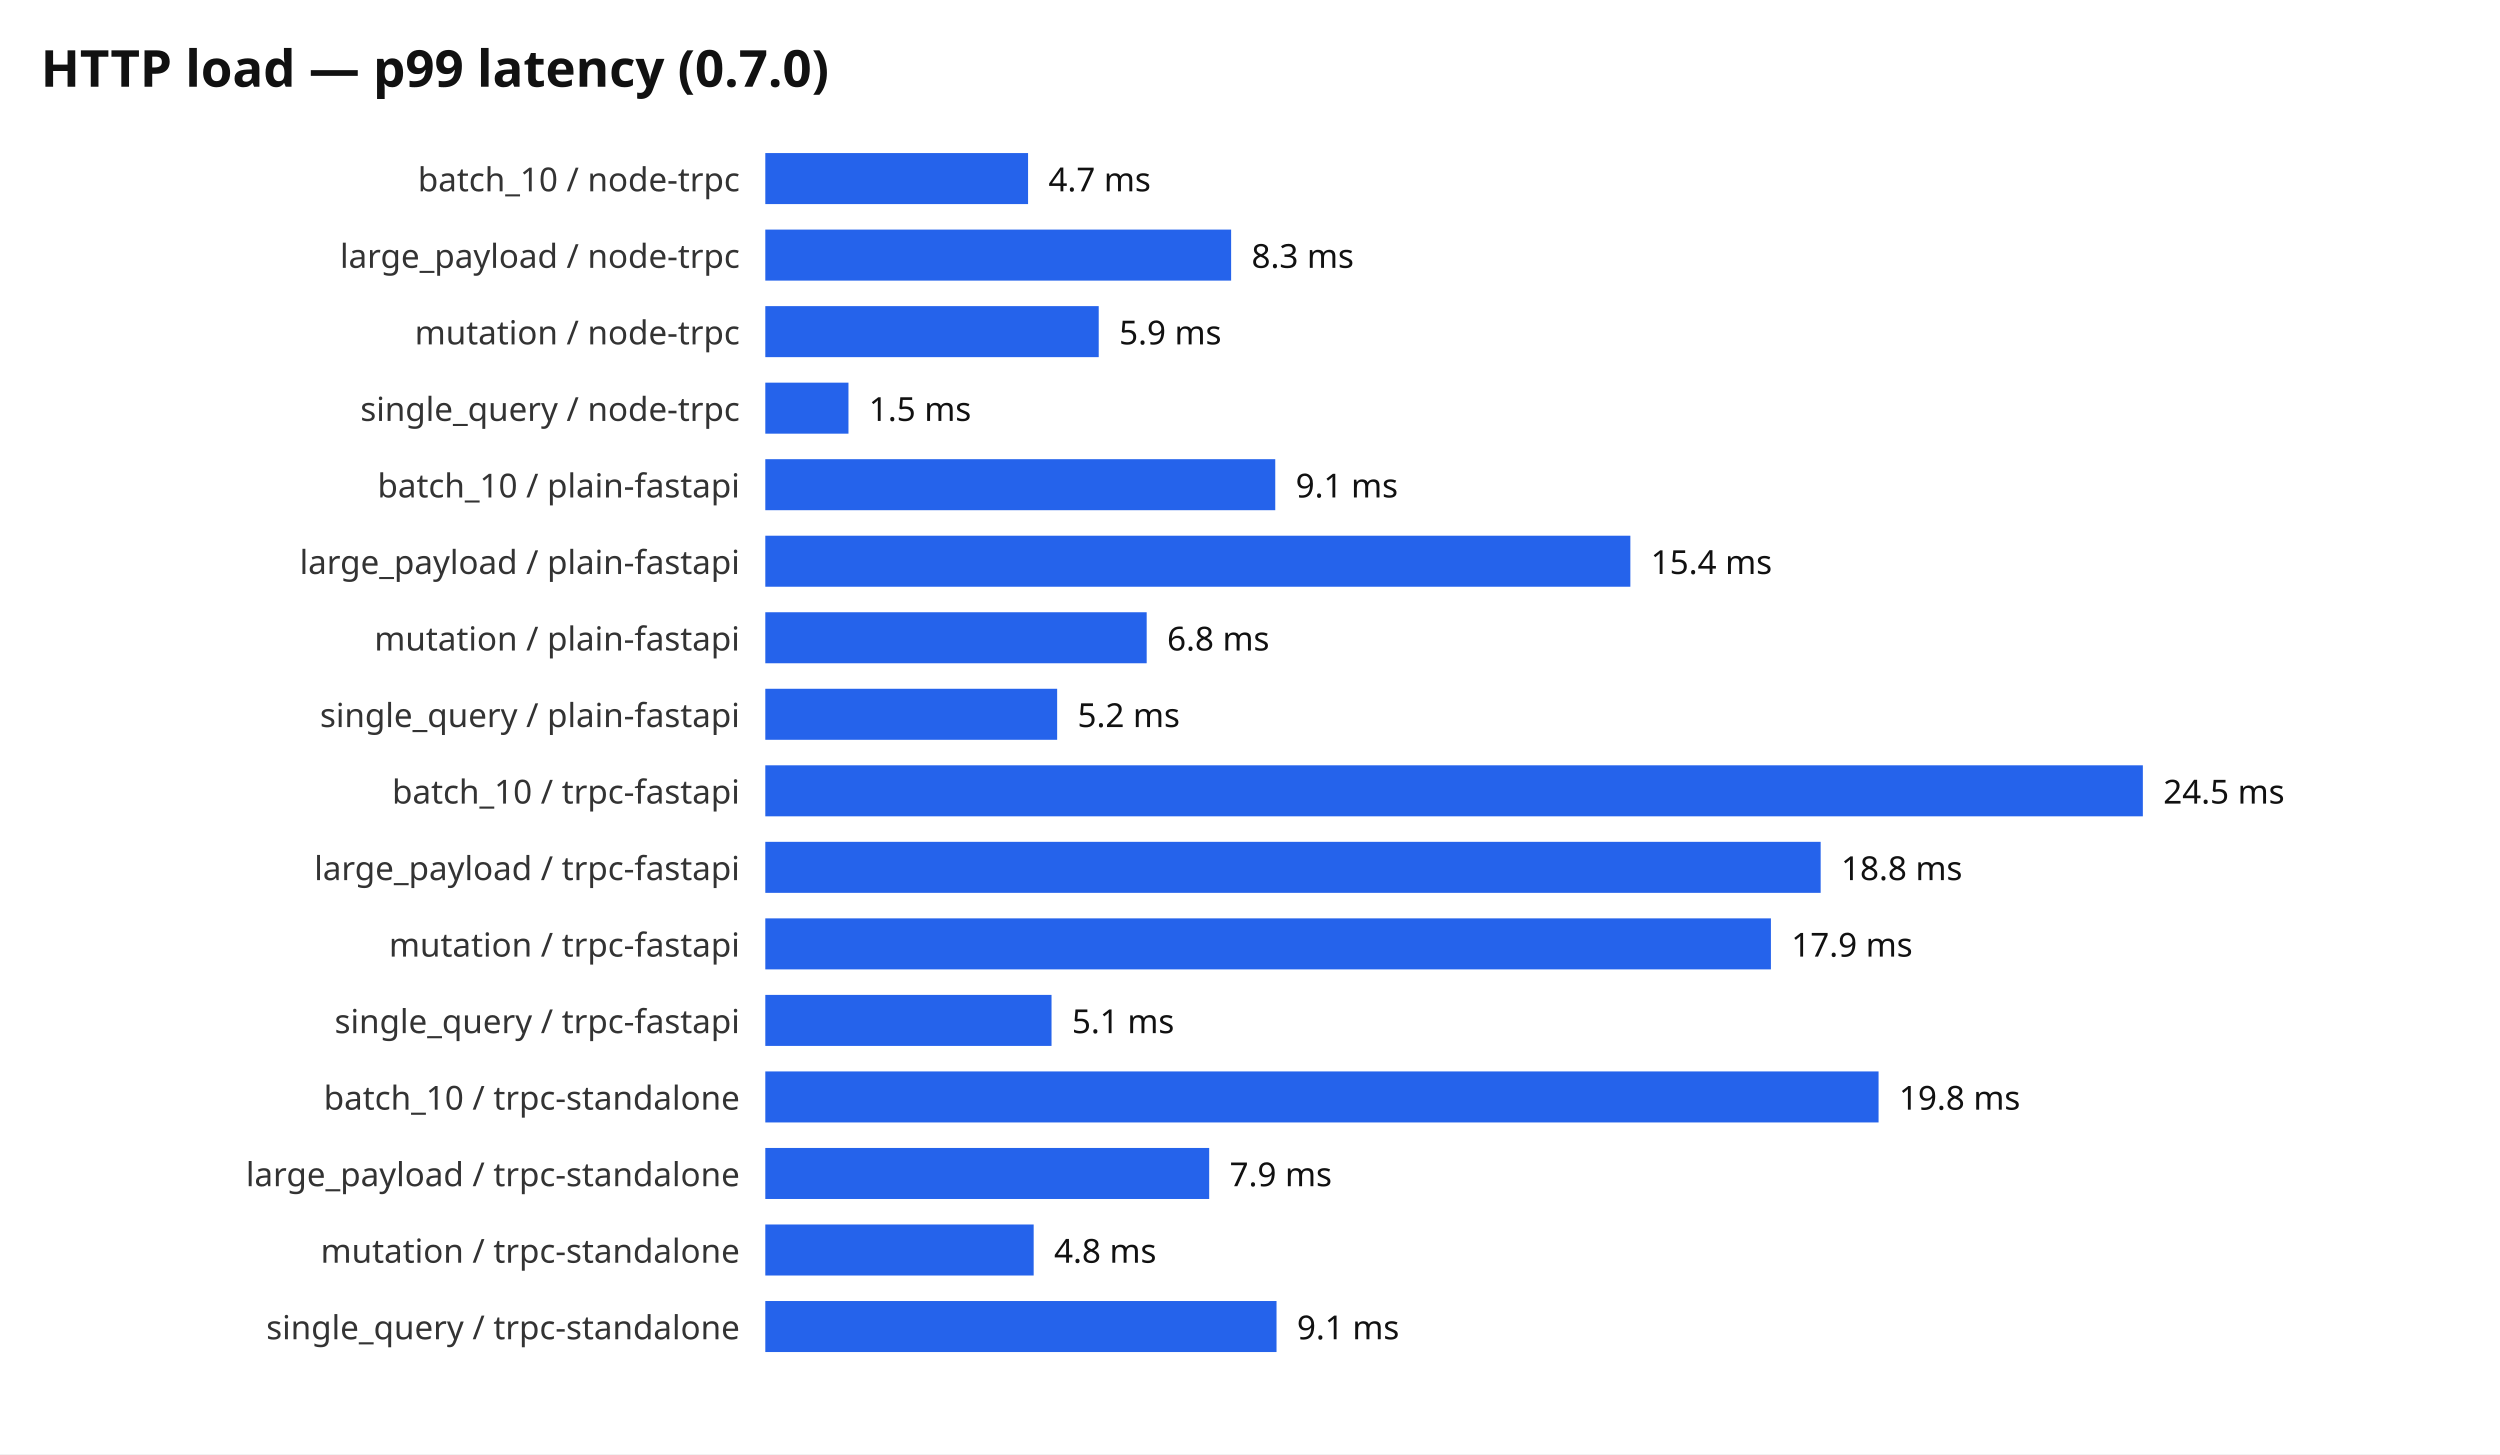
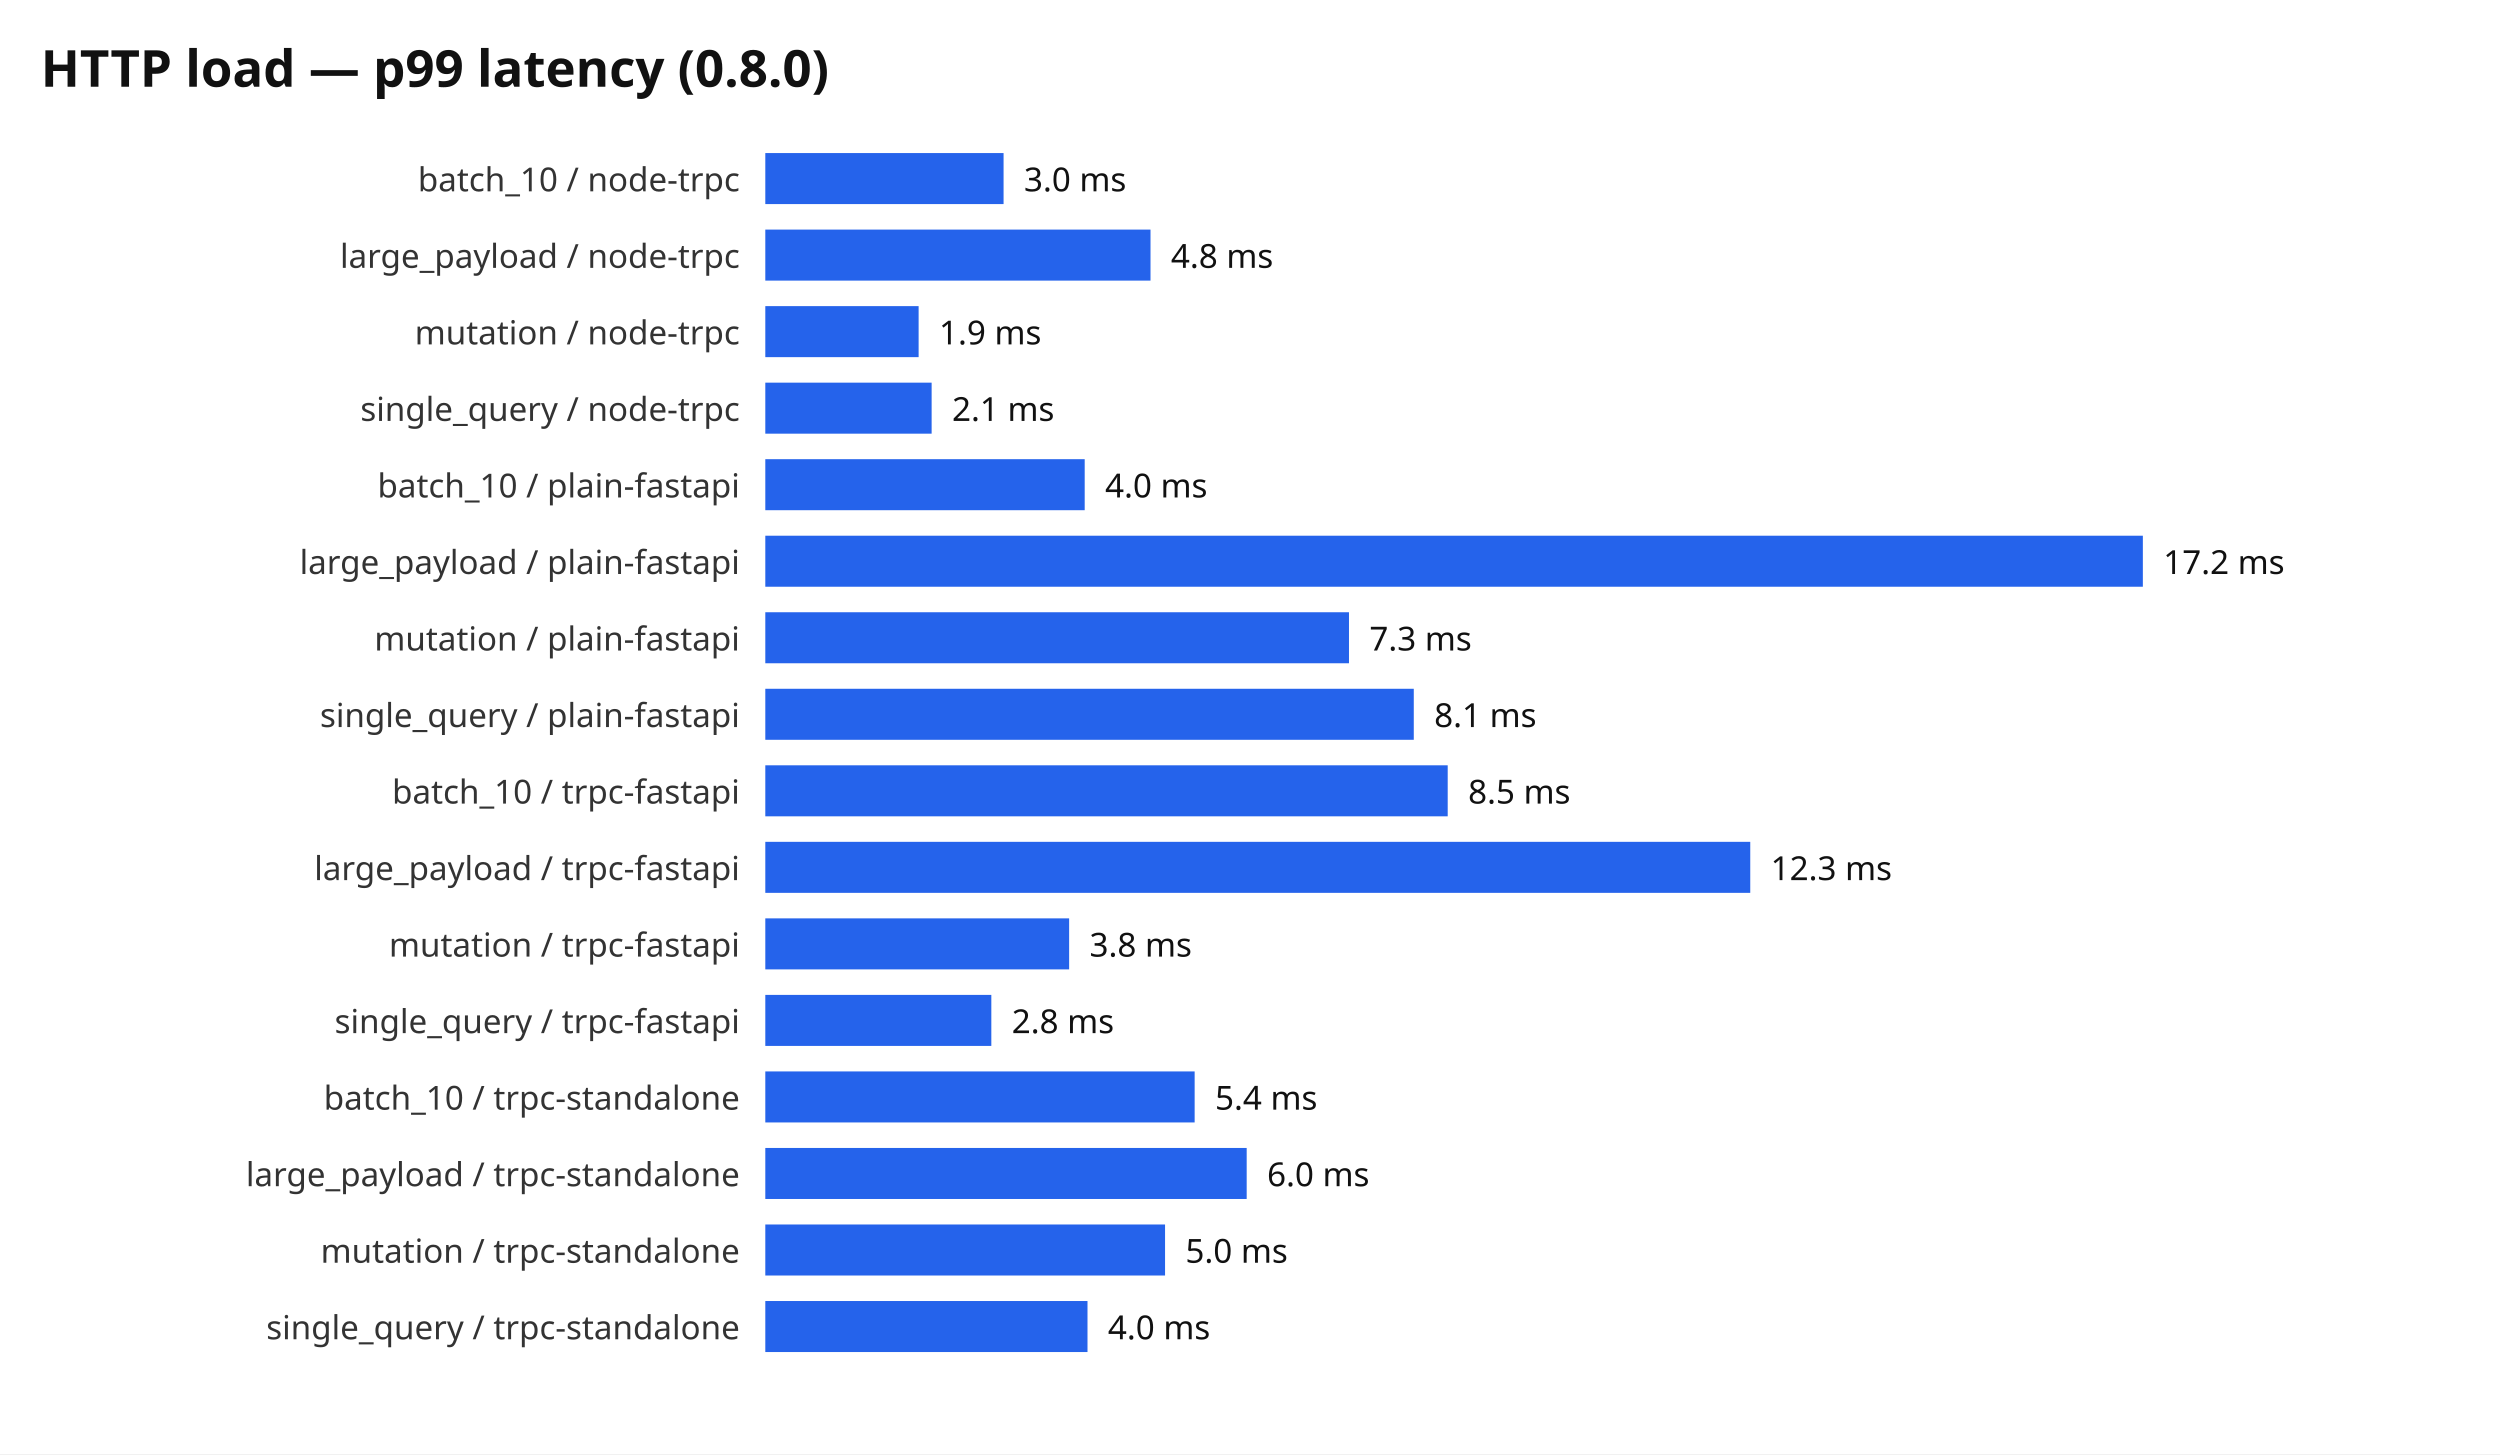
<svg xmlns="http://www.w3.org/2000/svg" width="980" height="570" viewBox="0 0 980 570" font-family="sans-serif">
  <rect width="980" height="570" fill="#ffffff" />
-   <text x="16" y="34" font-size="20" font-weight="bold" fill="#111">HTTP load — p99 latency (0.7.0)</text>
+   <text x="16" y="34" font-size="20" font-weight="bold" fill="#111">HTTP load — p99 latency (0.8.0)</text>
  <text x="290" y="75" font-size="13" text-anchor="end" fill="#333">batch_10 / node-trpc</text>
-   <rect x="300" y="60" width="103.0" height="20" fill="#2563eb" />
-   <text x="411.0" y="75" font-size="13" fill="#111">4.7 ms</text>
+   <rect x="300" y="60" width="93.4" height="20" fill="#2563eb" />
+   <text x="401.4" y="75" font-size="13" fill="#111">3.0 ms</text>
  <text x="290" y="105" font-size="13" text-anchor="end" fill="#333">large_payload / node-trpc</text>
-   <rect x="300" y="90" width="182.6" height="20" fill="#2563eb" />
-   <text x="490.6" y="105" font-size="13" fill="#111">8.3 ms</text>
+   <rect x="300" y="90" width="151.0" height="20" fill="#2563eb" />
+   <text x="459.0" y="105" font-size="13" fill="#111">4.8 ms</text>
  <text x="290" y="135" font-size="13" text-anchor="end" fill="#333">mutation / node-trpc</text>
-   <rect x="300" y="120" width="130.7" height="20" fill="#2563eb" />
-   <text x="438.7" y="135" font-size="13" fill="#111">5.9 ms</text>
+   <rect x="300" y="120" width="60.1" height="20" fill="#2563eb" />
+   <text x="368.1" y="135" font-size="13" fill="#111">1.9 ms</text>
  <text x="290" y="165" font-size="13" text-anchor="end" fill="#333">single_query / node-trpc</text>
-   <rect x="300" y="150" width="32.6" height="20" fill="#2563eb" />
-   <text x="340.6" y="165" font-size="13" fill="#111">1.5 ms</text>
+   <rect x="300" y="150" width="65.2" height="20" fill="#2563eb" />
+   <text x="373.2" y="165" font-size="13" fill="#111">2.1 ms</text>
  <text x="290" y="195" font-size="13" text-anchor="end" fill="#333">batch_10 / plain-fastapi</text>
-   <rect x="300" y="180" width="199.9" height="20" fill="#2563eb" />
-   <text x="507.9" y="195" font-size="13" fill="#111">9.1 ms</text>
+   <rect x="300" y="180" width="125.2" height="20" fill="#2563eb" />
+   <text x="433.2" y="195" font-size="13" fill="#111">4.0 ms</text>
  <text x="290" y="225" font-size="13" text-anchor="end" fill="#333">large_payload / plain-fastapi</text>
-   <rect x="300" y="210" width="339.1" height="20" fill="#2563eb" />
-   <text x="647.1" y="225" font-size="13" fill="#111">15.4 ms</text>
+   <rect x="300" y="210" width="540.0" height="20" fill="#2563eb" />
+   <text x="848.0" y="225" font-size="13" fill="#111">17.2 ms</text>
  <text x="290" y="255" font-size="13" text-anchor="end" fill="#333">mutation / plain-fastapi</text>
-   <rect x="300" y="240" width="149.5" height="20" fill="#2563eb" />
-   <text x="457.5" y="255" font-size="13" fill="#111">6.8 ms</text>
+   <rect x="300" y="240" width="228.8" height="20" fill="#2563eb" />
+   <text x="536.8" y="255" font-size="13" fill="#111">7.3 ms</text>
  <text x="290" y="285" font-size="13" text-anchor="end" fill="#333">single_query / plain-fastapi</text>
-   <rect x="300" y="270" width="114.4" height="20" fill="#2563eb" />
-   <text x="422.4" y="285" font-size="13" fill="#111">5.2 ms</text>
+   <rect x="300" y="270" width="254.2" height="20" fill="#2563eb" />
+   <text x="562.2" y="285" font-size="13" fill="#111">8.1 ms</text>
  <text x="290" y="315" font-size="13" text-anchor="end" fill="#333">batch_10 / trpc-fastapi</text>
-   <rect x="300" y="300" width="540.0" height="20" fill="#2563eb" />
-   <text x="848.0" y="315" font-size="13" fill="#111">24.5 ms</text>
+   <rect x="300" y="300" width="267.5" height="20" fill="#2563eb" />
+   <text x="575.5" y="315" font-size="13" fill="#111">8.5 ms</text>
  <text x="290" y="345" font-size="13" text-anchor="end" fill="#333">large_payload / trpc-fastapi</text>
-   <rect x="300" y="330" width="413.7" height="20" fill="#2563eb" />
-   <text x="721.7" y="345" font-size="13" fill="#111">18.8 ms</text>
+   <rect x="300" y="330" width="386.1" height="20" fill="#2563eb" />
+   <text x="694.1" y="345" font-size="13" fill="#111">12.3 ms</text>
  <text x="290" y="375" font-size="13" text-anchor="end" fill="#333">mutation / trpc-fastapi</text>
-   <rect x="300" y="360" width="394.2" height="20" fill="#2563eb" />
-   <text x="702.2" y="375" font-size="13" fill="#111">17.9 ms</text>
+   <rect x="300" y="360" width="119.1" height="20" fill="#2563eb" />
+   <text x="427.1" y="375" font-size="13" fill="#111">3.8 ms</text>
  <text x="290" y="405" font-size="13" text-anchor="end" fill="#333">single_query / trpc-fastapi</text>
-   <rect x="300" y="390" width="112.2" height="20" fill="#2563eb" />
-   <text x="420.2" y="405" font-size="13" fill="#111">5.1 ms</text>
+   <rect x="300" y="390" width="88.6" height="20" fill="#2563eb" />
+   <text x="396.6" y="405" font-size="13" fill="#111">2.8 ms</text>
  <text x="290" y="435" font-size="13" text-anchor="end" fill="#333">batch_10 / trpc-standalone</text>
-   <rect x="300" y="420" width="436.4" height="20" fill="#2563eb" />
-   <text x="744.4" y="435" font-size="13" fill="#111">19.8 ms</text>
+   <rect x="300" y="420" width="168.3" height="20" fill="#2563eb" />
+   <text x="476.3" y="435" font-size="13" fill="#111">5.4 ms</text>
  <text x="290" y="465" font-size="13" text-anchor="end" fill="#333">large_payload / trpc-standalone</text>
-   <rect x="300" y="450" width="174.0" height="20" fill="#2563eb" />
-   <text x="482.0" y="465" font-size="13" fill="#111">7.9 ms</text>
+   <rect x="300" y="450" width="188.7" height="20" fill="#2563eb" />
+   <text x="496.7" y="465" font-size="13" fill="#111">6.0 ms</text>
  <text x="290" y="495" font-size="13" text-anchor="end" fill="#333">mutation / trpc-standalone</text>
-   <rect x="300" y="480" width="105.2" height="20" fill="#2563eb" />
-   <text x="413.2" y="495" font-size="13" fill="#111">4.8 ms</text>
+   <rect x="300" y="480" width="156.7" height="20" fill="#2563eb" />
+   <text x="464.7" y="495" font-size="13" fill="#111">5.0 ms</text>
  <text x="290" y="525" font-size="13" text-anchor="end" fill="#333">single_query / trpc-standalone</text>
-   <rect x="300" y="510" width="200.4" height="20" fill="#2563eb" />
-   <text x="508.4" y="525" font-size="13" fill="#111">9.1 ms</text>
+   <rect x="300" y="510" width="126.3" height="20" fill="#2563eb" />
+   <text x="434.3" y="525" font-size="13" fill="#111">4.0 ms</text>
</svg>
